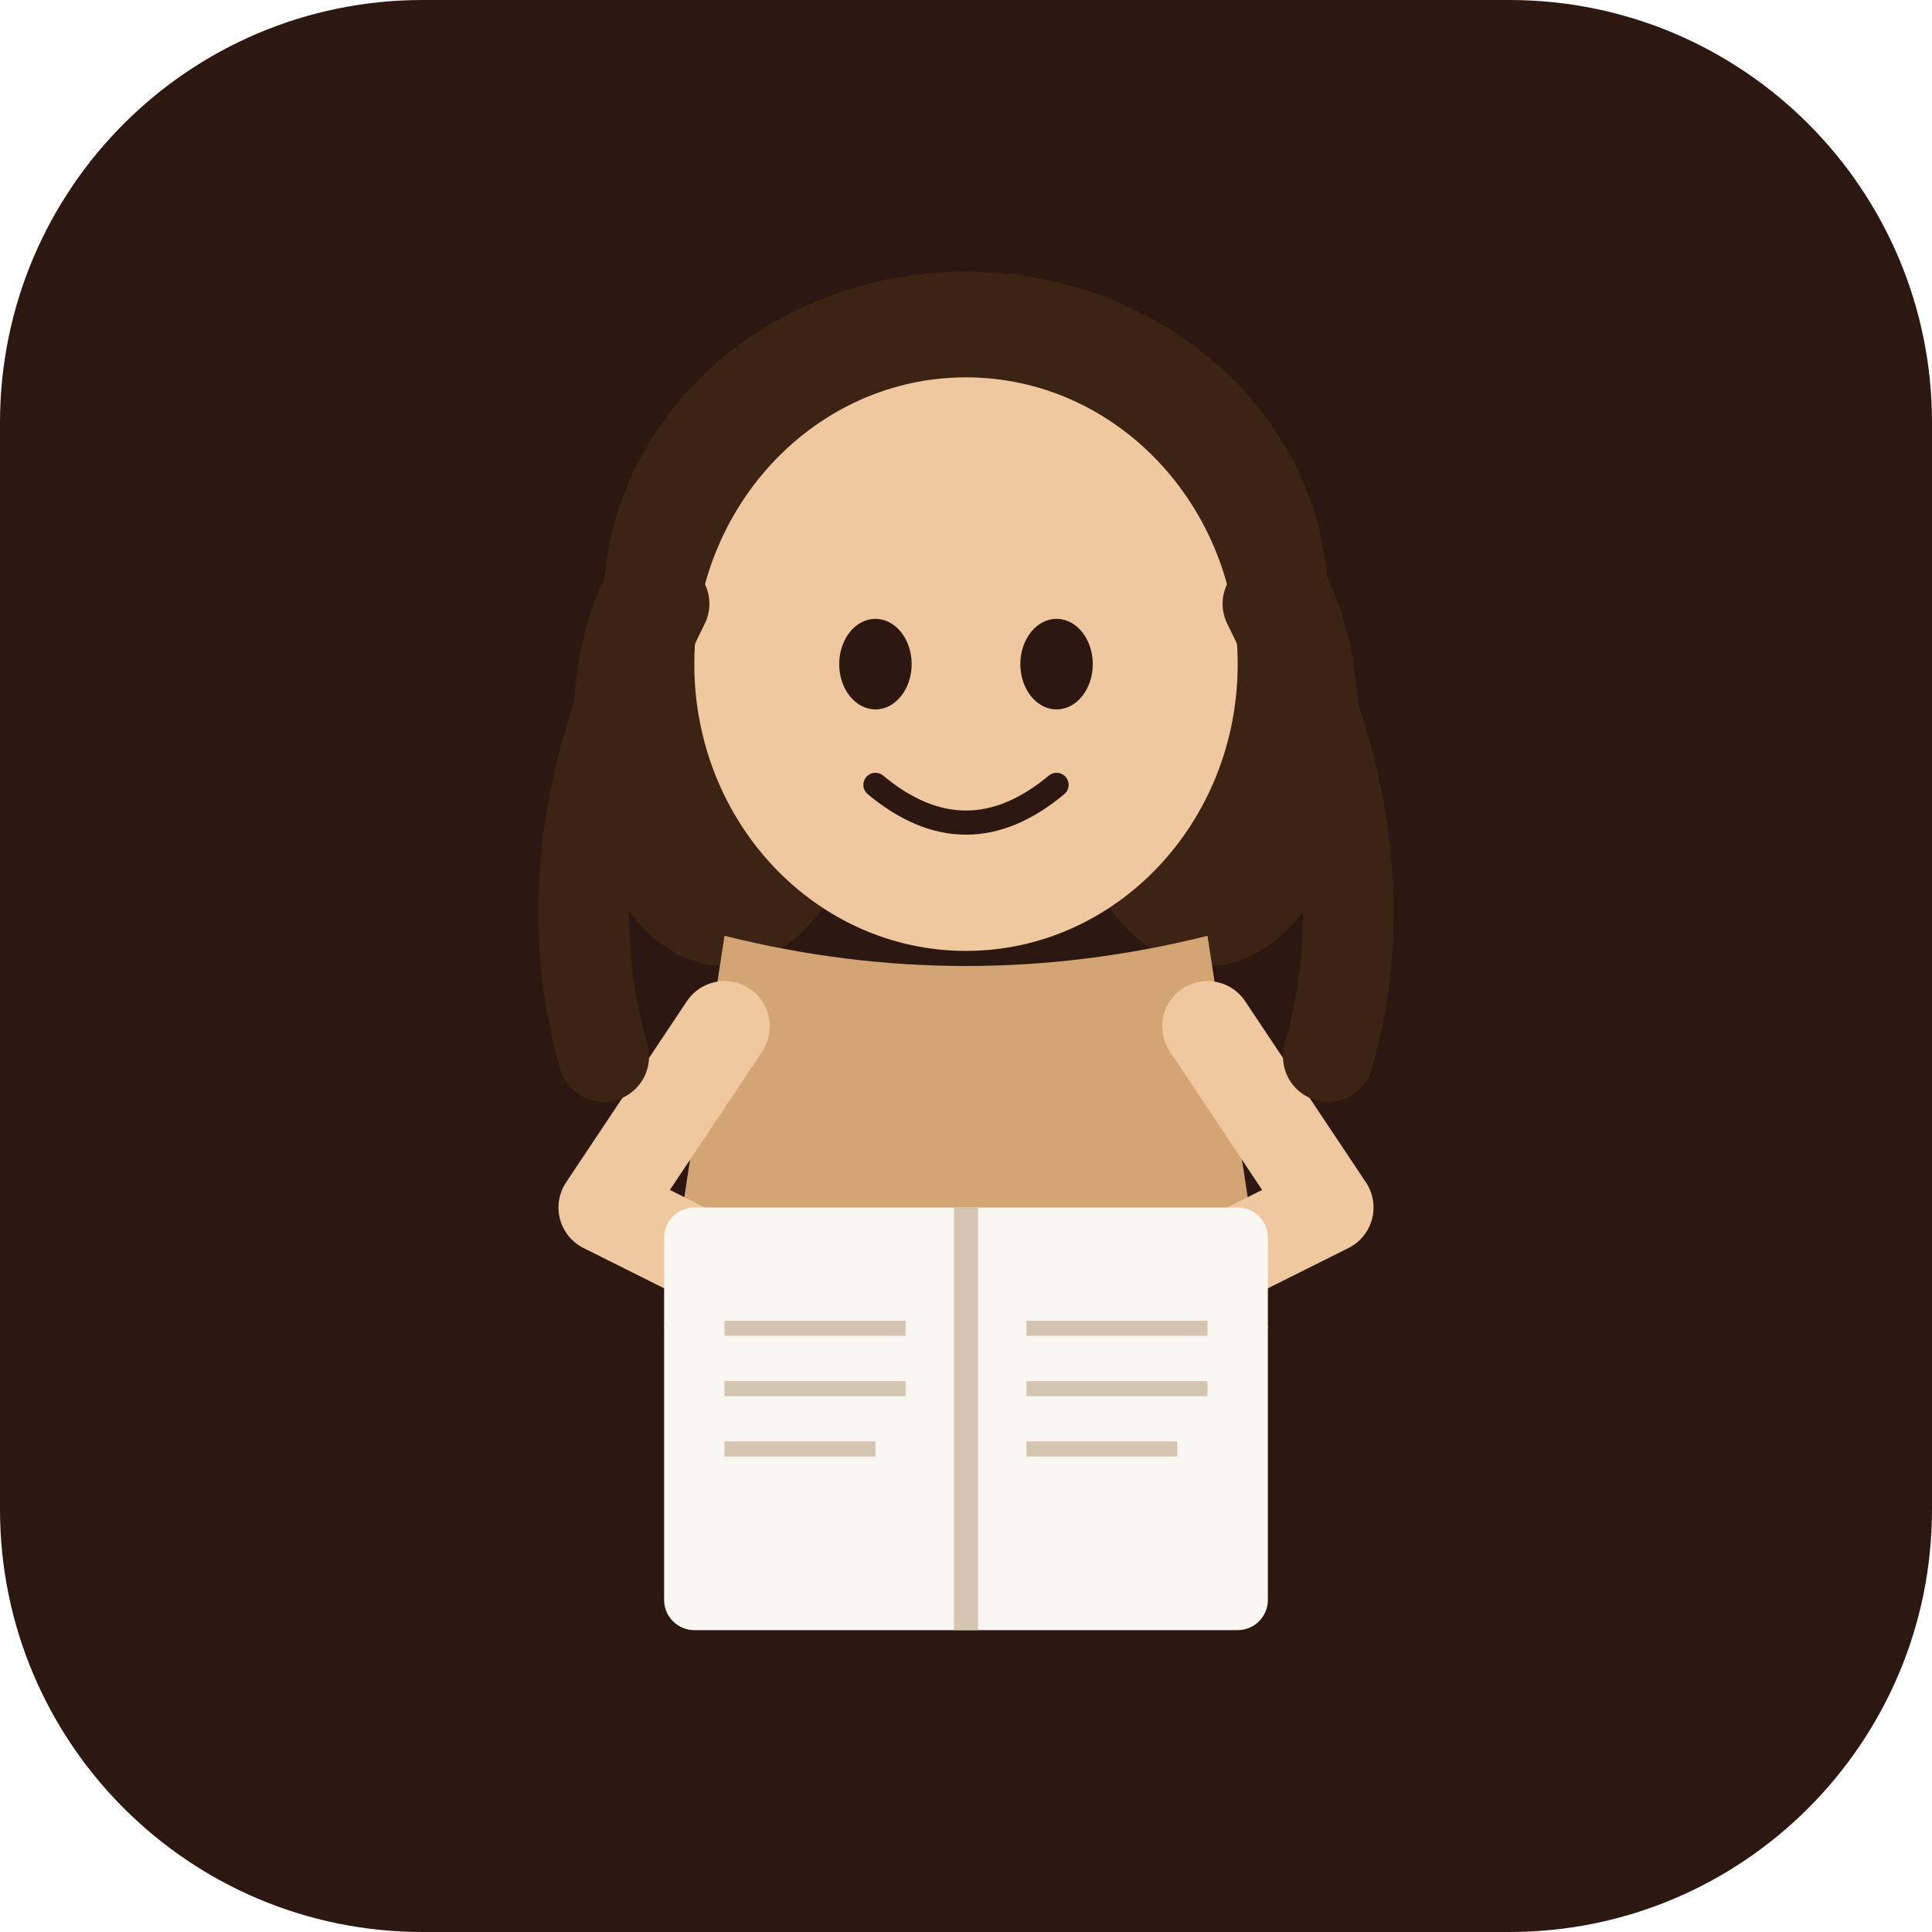
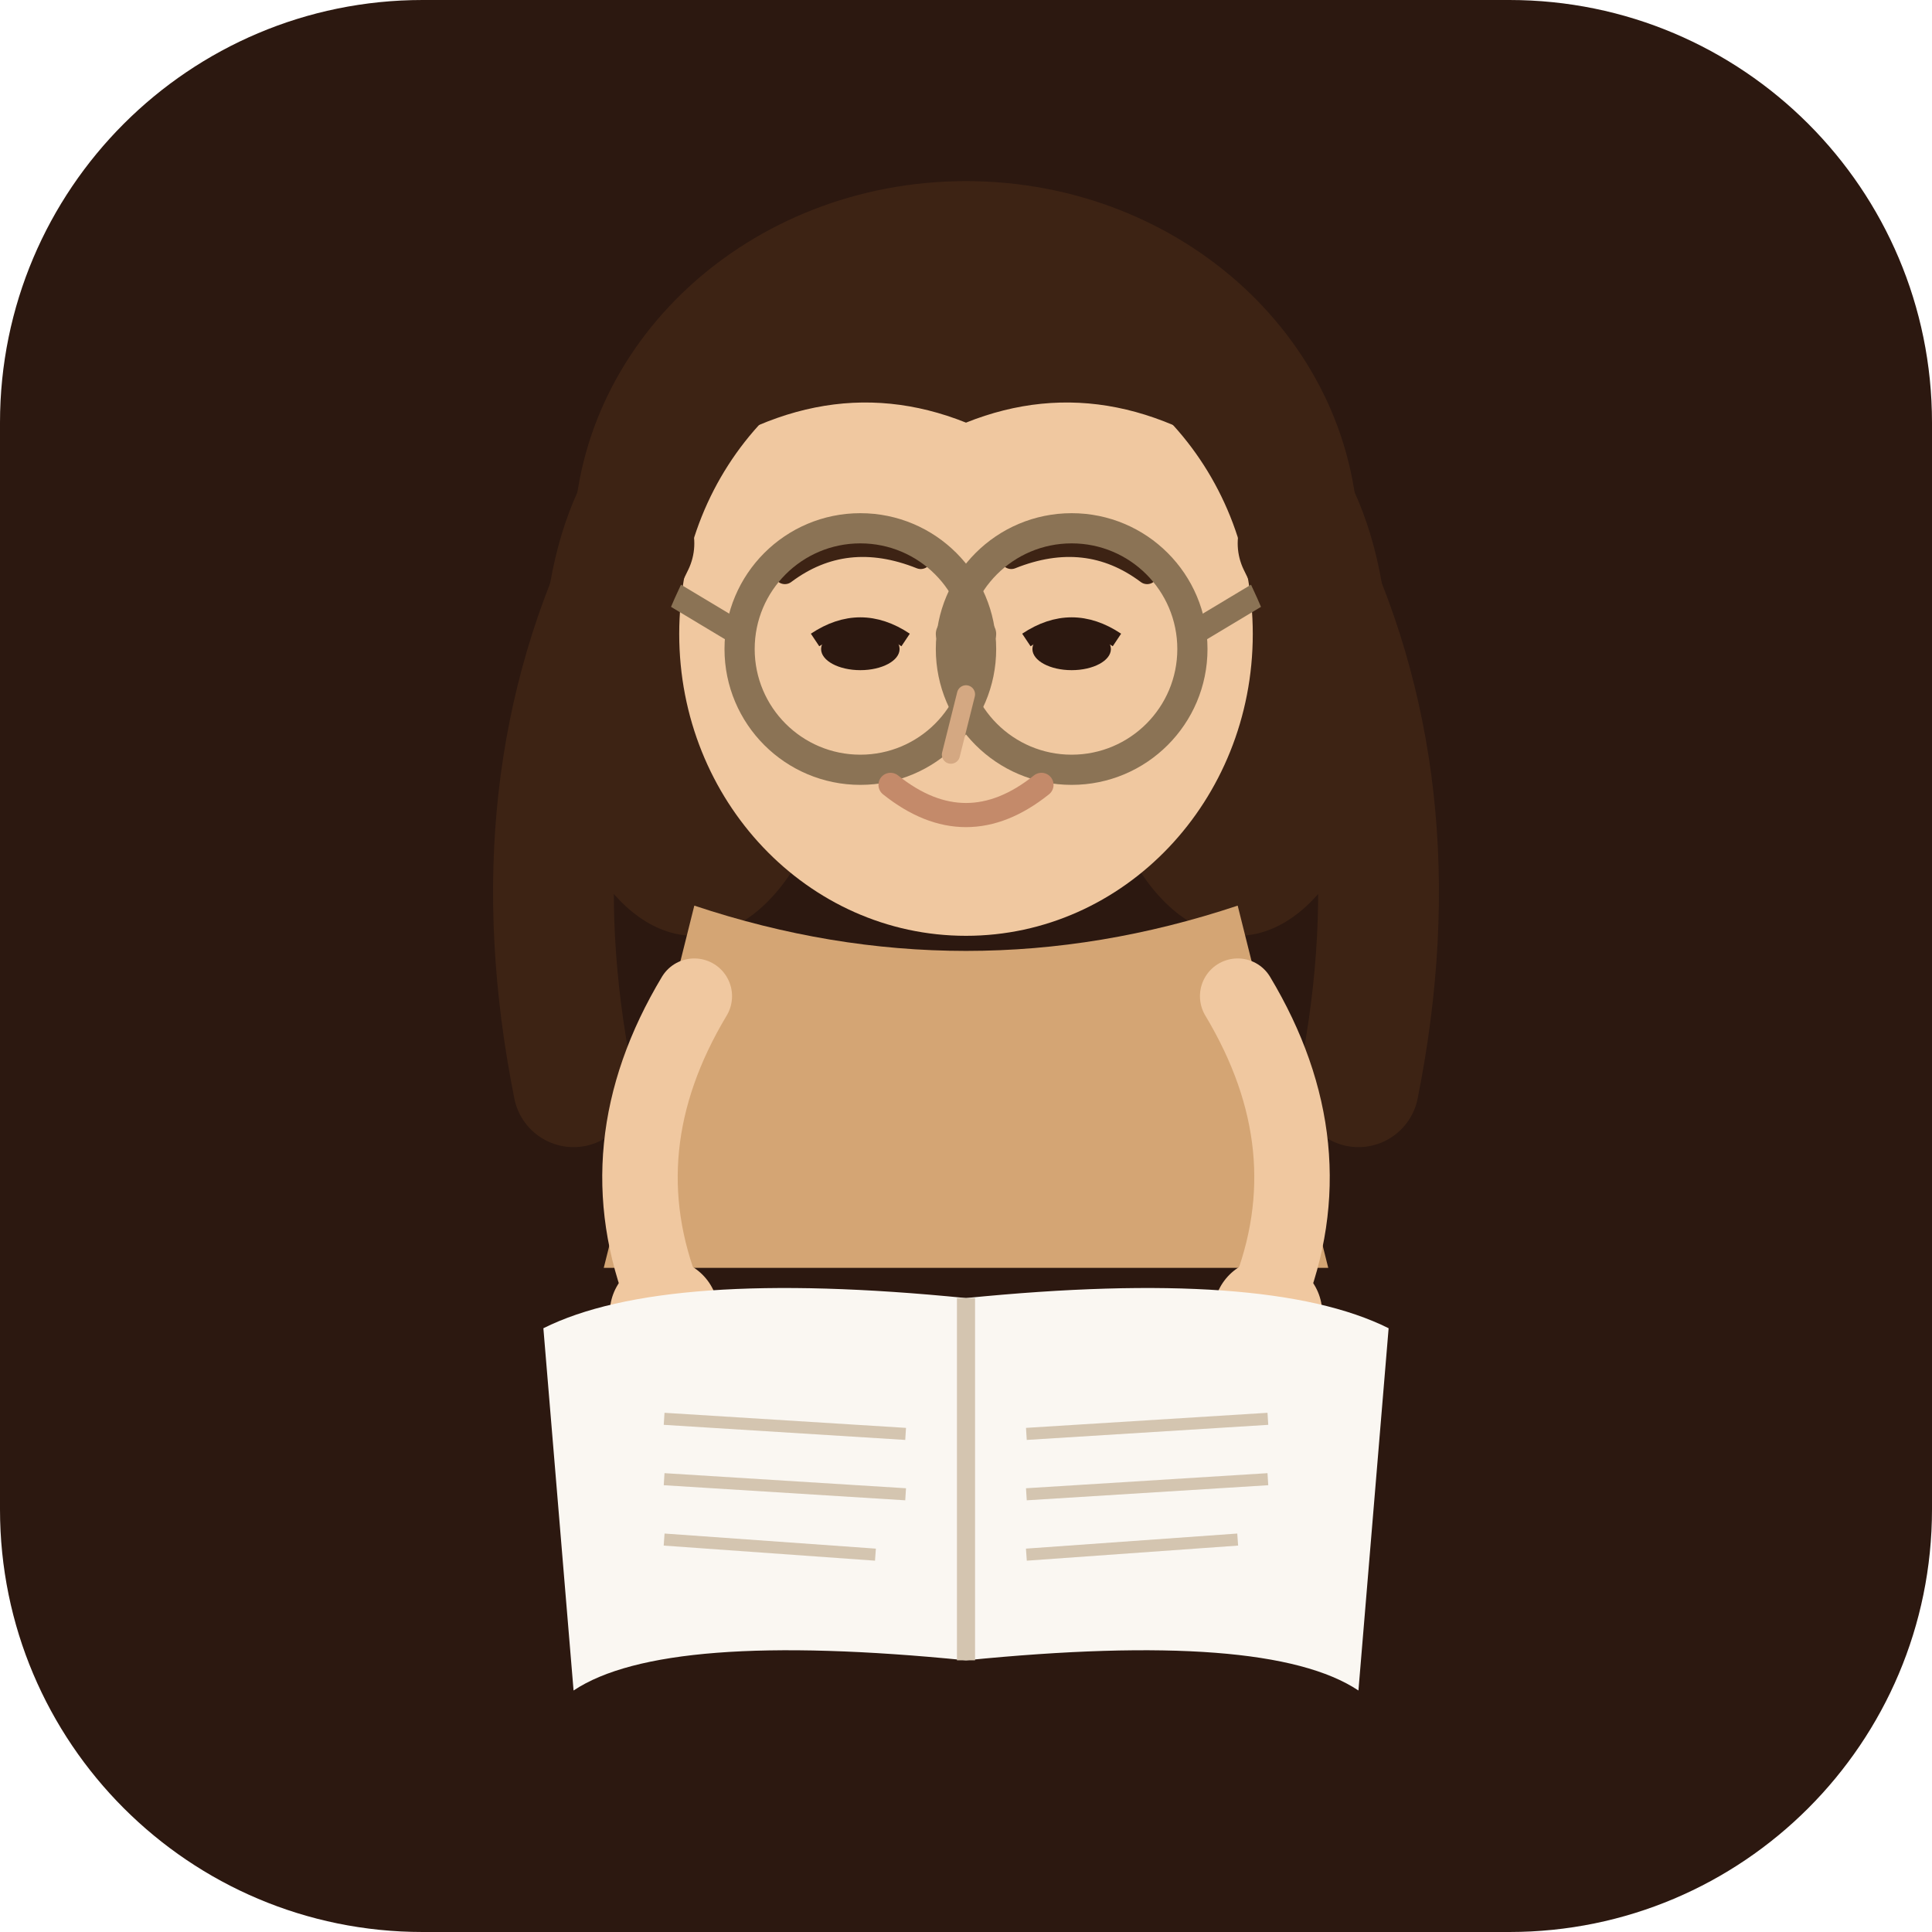
<svg xmlns="http://www.w3.org/2000/svg" viewBox="0 0 64 64">
  <rect width="64" height="64" rx="14" fill="#2c1810" />
-   <ellipse cx="32" cy="20" rx="12" ry="11" fill="#3d2314" />
-   <ellipse cx="24" cy="24" rx="5" ry="8" fill="#3d2314" />
-   <ellipse cx="40" cy="24" rx="5" ry="8" fill="#3d2314" />
-   <ellipse cx="32" cy="22" rx="9" ry="9.5" fill="#f0c8a0" />
-   <ellipse cx="29" cy="22" rx="1.2" ry="1.5" fill="#2c1810" />
-   <ellipse cx="35" cy="22" rx="1.2" ry="1.5" fill="#2c1810" />
-   <path d="M29 26 Q32 28.5 35 26" stroke="#2c1810" stroke-width="0.8" fill="none" stroke-linecap="round" />
-   <path d="M24 31 Q32 33 40 31 L42 44 H22 Z" fill="#d4a574" />
-   <path d="M24 34 L20 40 L28 44" stroke="#f0c8a0" stroke-width="3" fill="none" stroke-linecap="round" stroke-linejoin="round" />
-   <path d="M40 34 L44 40 L36 44" stroke="#f0c8a0" stroke-width="3" fill="none" stroke-linecap="round" stroke-linejoin="round" />
-   <rect x="22" y="40" width="20" height="14" rx="1" fill="#faf7f2" />
-   <line x1="32" y1="40" x2="32" y2="54" stroke="#d4c5b0" stroke-width="0.8" />
-   <line x1="24" y1="44" x2="30" y2="44" stroke="#d4c5b0" stroke-width="0.5" />
-   <line x1="24" y1="46" x2="30" y2="46" stroke="#d4c5b0" stroke-width="0.5" />
-   <line x1="24" y1="48" x2="29" y2="48" stroke="#d4c5b0" stroke-width="0.5" />
-   <line x1="34" y1="44" x2="40" y2="44" stroke="#d4c5b0" stroke-width="0.5" />
-   <line x1="34" y1="46" x2="40" y2="46" stroke="#d4c5b0" stroke-width="0.5" />
-   <line x1="34" y1="48" x2="39" y2="48" stroke="#d4c5b0" stroke-width="0.5" />
-   <path d="M22 20 Q18 28 20 35" stroke="#3d2314" stroke-width="3" fill="none" stroke-linecap="round" />
-   <path d="M42 20 Q46 28 44 35" stroke="#3d2314" stroke-width="3" fill="none" stroke-linecap="round" />
+   <ellipse cx="32" cy="18" rx="13" ry="12" fill="#3d2314" />
+   <ellipse cx="23" cy="22" rx="5" ry="9" fill="#3d2314" />
+   <ellipse cx="41" cy="22" rx="5" ry="9" fill="#3d2314" />
+   <ellipse cx="32" cy="21" rx="9.5" ry="10" fill="#f0c8a0" />
+   <path d="M22 16 Q27 12 32 14 Q37 12 42 16 Q40 10 32 9 Q24 10 22 16Z" fill="#3d2314" />
+   <path d="M26 19 Q28 17.5 30.5 18.5" stroke="#3d2314" stroke-width="0.7" fill="none" stroke-linecap="round" />
+   <path d="M33.5 18.5 Q36 17.5 38 19" stroke="#3d2314" stroke-width="0.7" fill="none" stroke-linecap="round" />
+   <ellipse cx="28.5" cy="21.5" rx="1.3" ry="0.7" fill="#2c1810" />
+   <ellipse cx="35.5" cy="21.5" rx="1.3" ry="0.7" fill="#2c1810" />
+   <path d="M27 21.2 Q28.5 20.2 30 21.2" stroke="#2c1810" stroke-width="0.5" fill="none" />
+   <path d="M34 21.2 Q35.5 20.2 37 21.2" stroke="#2c1810" stroke-width="0.5" fill="none" />
+   <circle cx="28.5" cy="21.5" r="4" stroke="#8b7355" stroke-width="1" fill="none" />
+   <circle cx="35.5" cy="21.5" r="4" stroke="#8b7355" stroke-width="1" fill="none" />
+   <line x1="32.5" y1="21" x2="31.5" y2="21" stroke="#8b7355" stroke-width="1" stroke-linecap="round" />
+   <line x1="24.5" y1="21" x2="22" y2="19.5" stroke="#8b7355" stroke-width="0.8" stroke-linecap="round" />
+   <line x1="39.5" y1="21" x2="42" y2="19.5" stroke="#8b7355" stroke-width="0.8" stroke-linecap="round" />
+   <path d="M29.5 26 Q32 28 34.5 26" stroke="#c48a6a" stroke-width="0.8" fill="none" stroke-linecap="round" />
+   <path d="M32 23 L31.5 25" stroke="#d4a882" stroke-width="0.6" fill="none" stroke-linecap="round" />
+   <path d="M21 18 Q17 26 19 36" stroke="#3d2314" stroke-width="4" fill="none" stroke-linecap="round" />
+   <path d="M43 18 Q47 26 45 36" stroke="#3d2314" stroke-width="4" fill="none" stroke-linecap="round" />
+   <path d="M23 30 Q32 33 41 30 L44 42 H20 Z" fill="#d4a574" />
+   <path d="M23 33 Q20 38 22 43" stroke="#f0c8a0" stroke-width="2.5" fill="none" stroke-linecap="round" />
+   <path d="M41 33 Q44 38 42 43" stroke="#f0c8a0" stroke-width="2.5" fill="none" stroke-linecap="round" />
+   <circle cx="22" cy="43.5" r="1.8" fill="#f0c8a0" />
+   <circle cx="42" cy="43.5" r="1.8" fill="#f0c8a0" />
+   <path d="M18 44 Q22 42 32 43 Q42 42 46 44 L45 56 Q42 54 32 55 Q22 54 19 56 Z" fill="#faf7f2" />
+   <path d="M32 43 L32 55" stroke="#d4c5b0" stroke-width="0.6" />
+   <line x1="22" y1="47" x2="30" y2="47.5" stroke="#d4c5b0" stroke-width="0.4" />
+   <line x1="22" y1="49" x2="30" y2="49.5" stroke="#d4c5b0" stroke-width="0.4" />
+   <line x1="22" y1="51" x2="29" y2="51.5" stroke="#d4c5b0" stroke-width="0.4" />
+   <line x1="34" y1="47.5" x2="42" y2="47" stroke="#d4c5b0" stroke-width="0.4" />
+   <line x1="34" y1="49.5" x2="42" y2="49" stroke="#d4c5b0" stroke-width="0.4" />
+   <line x1="34" y1="51.5" x2="41" y2="51" stroke="#d4c5b0" stroke-width="0.4" />
</svg>
